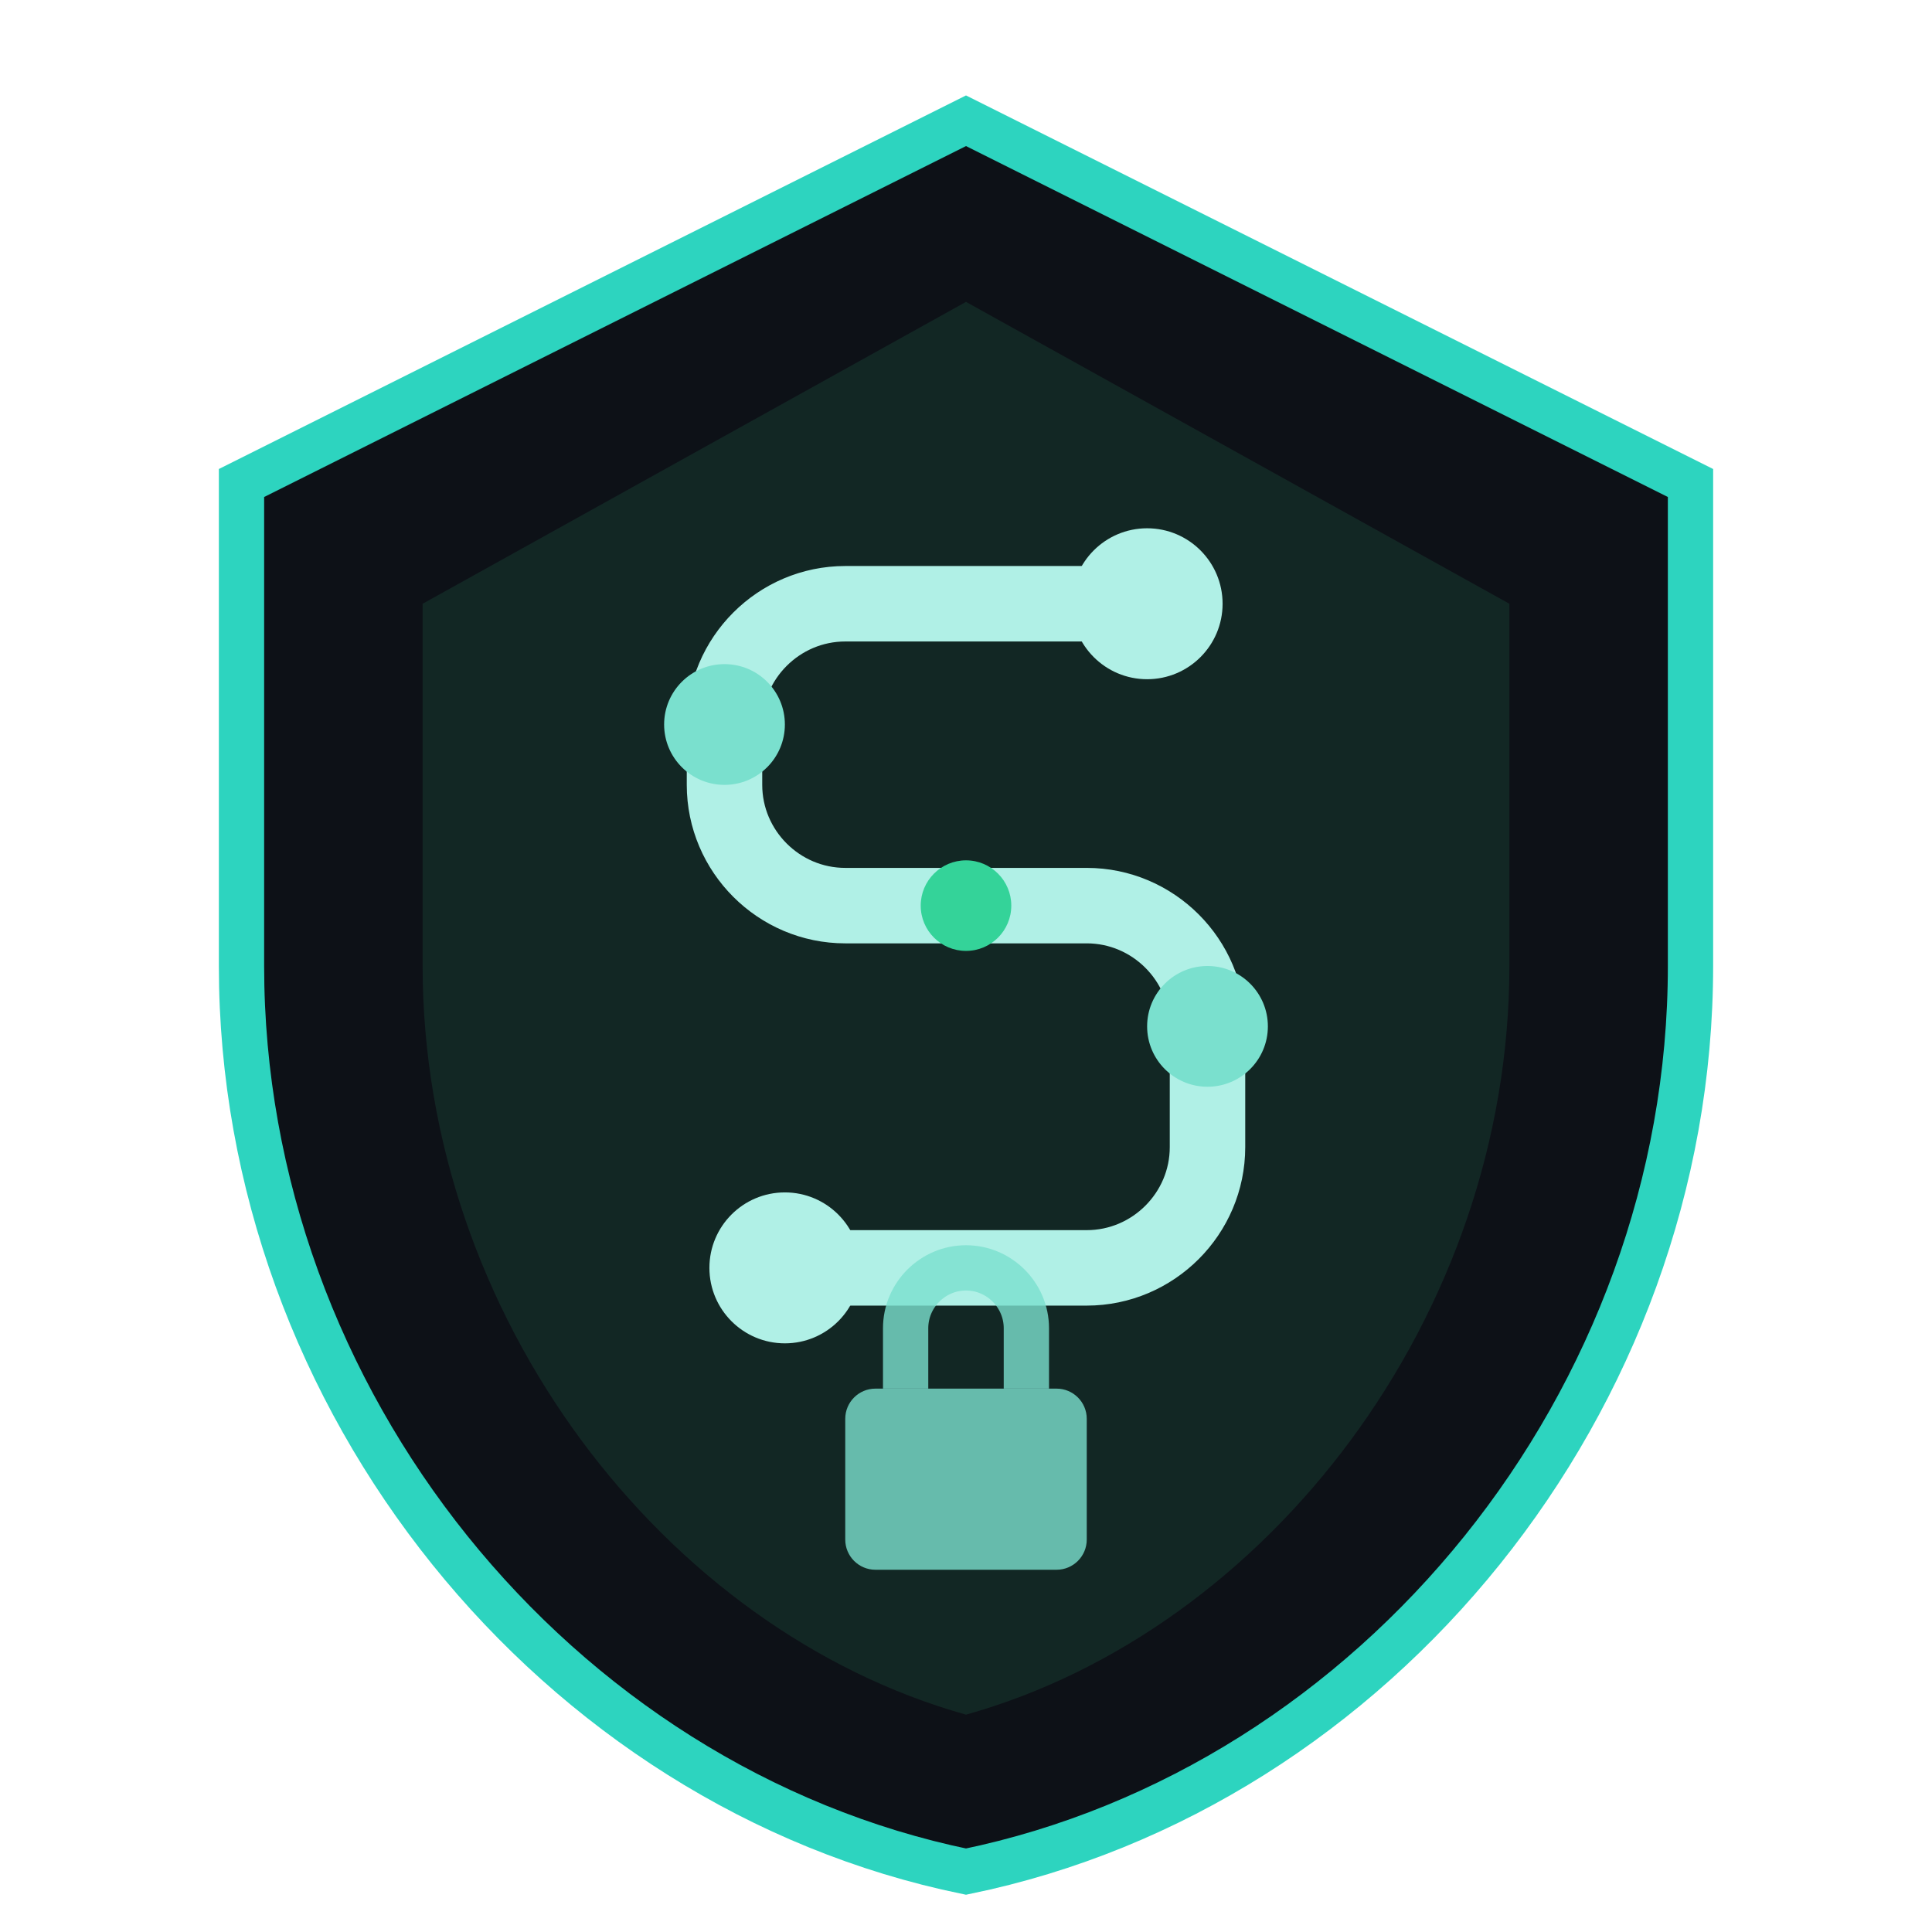
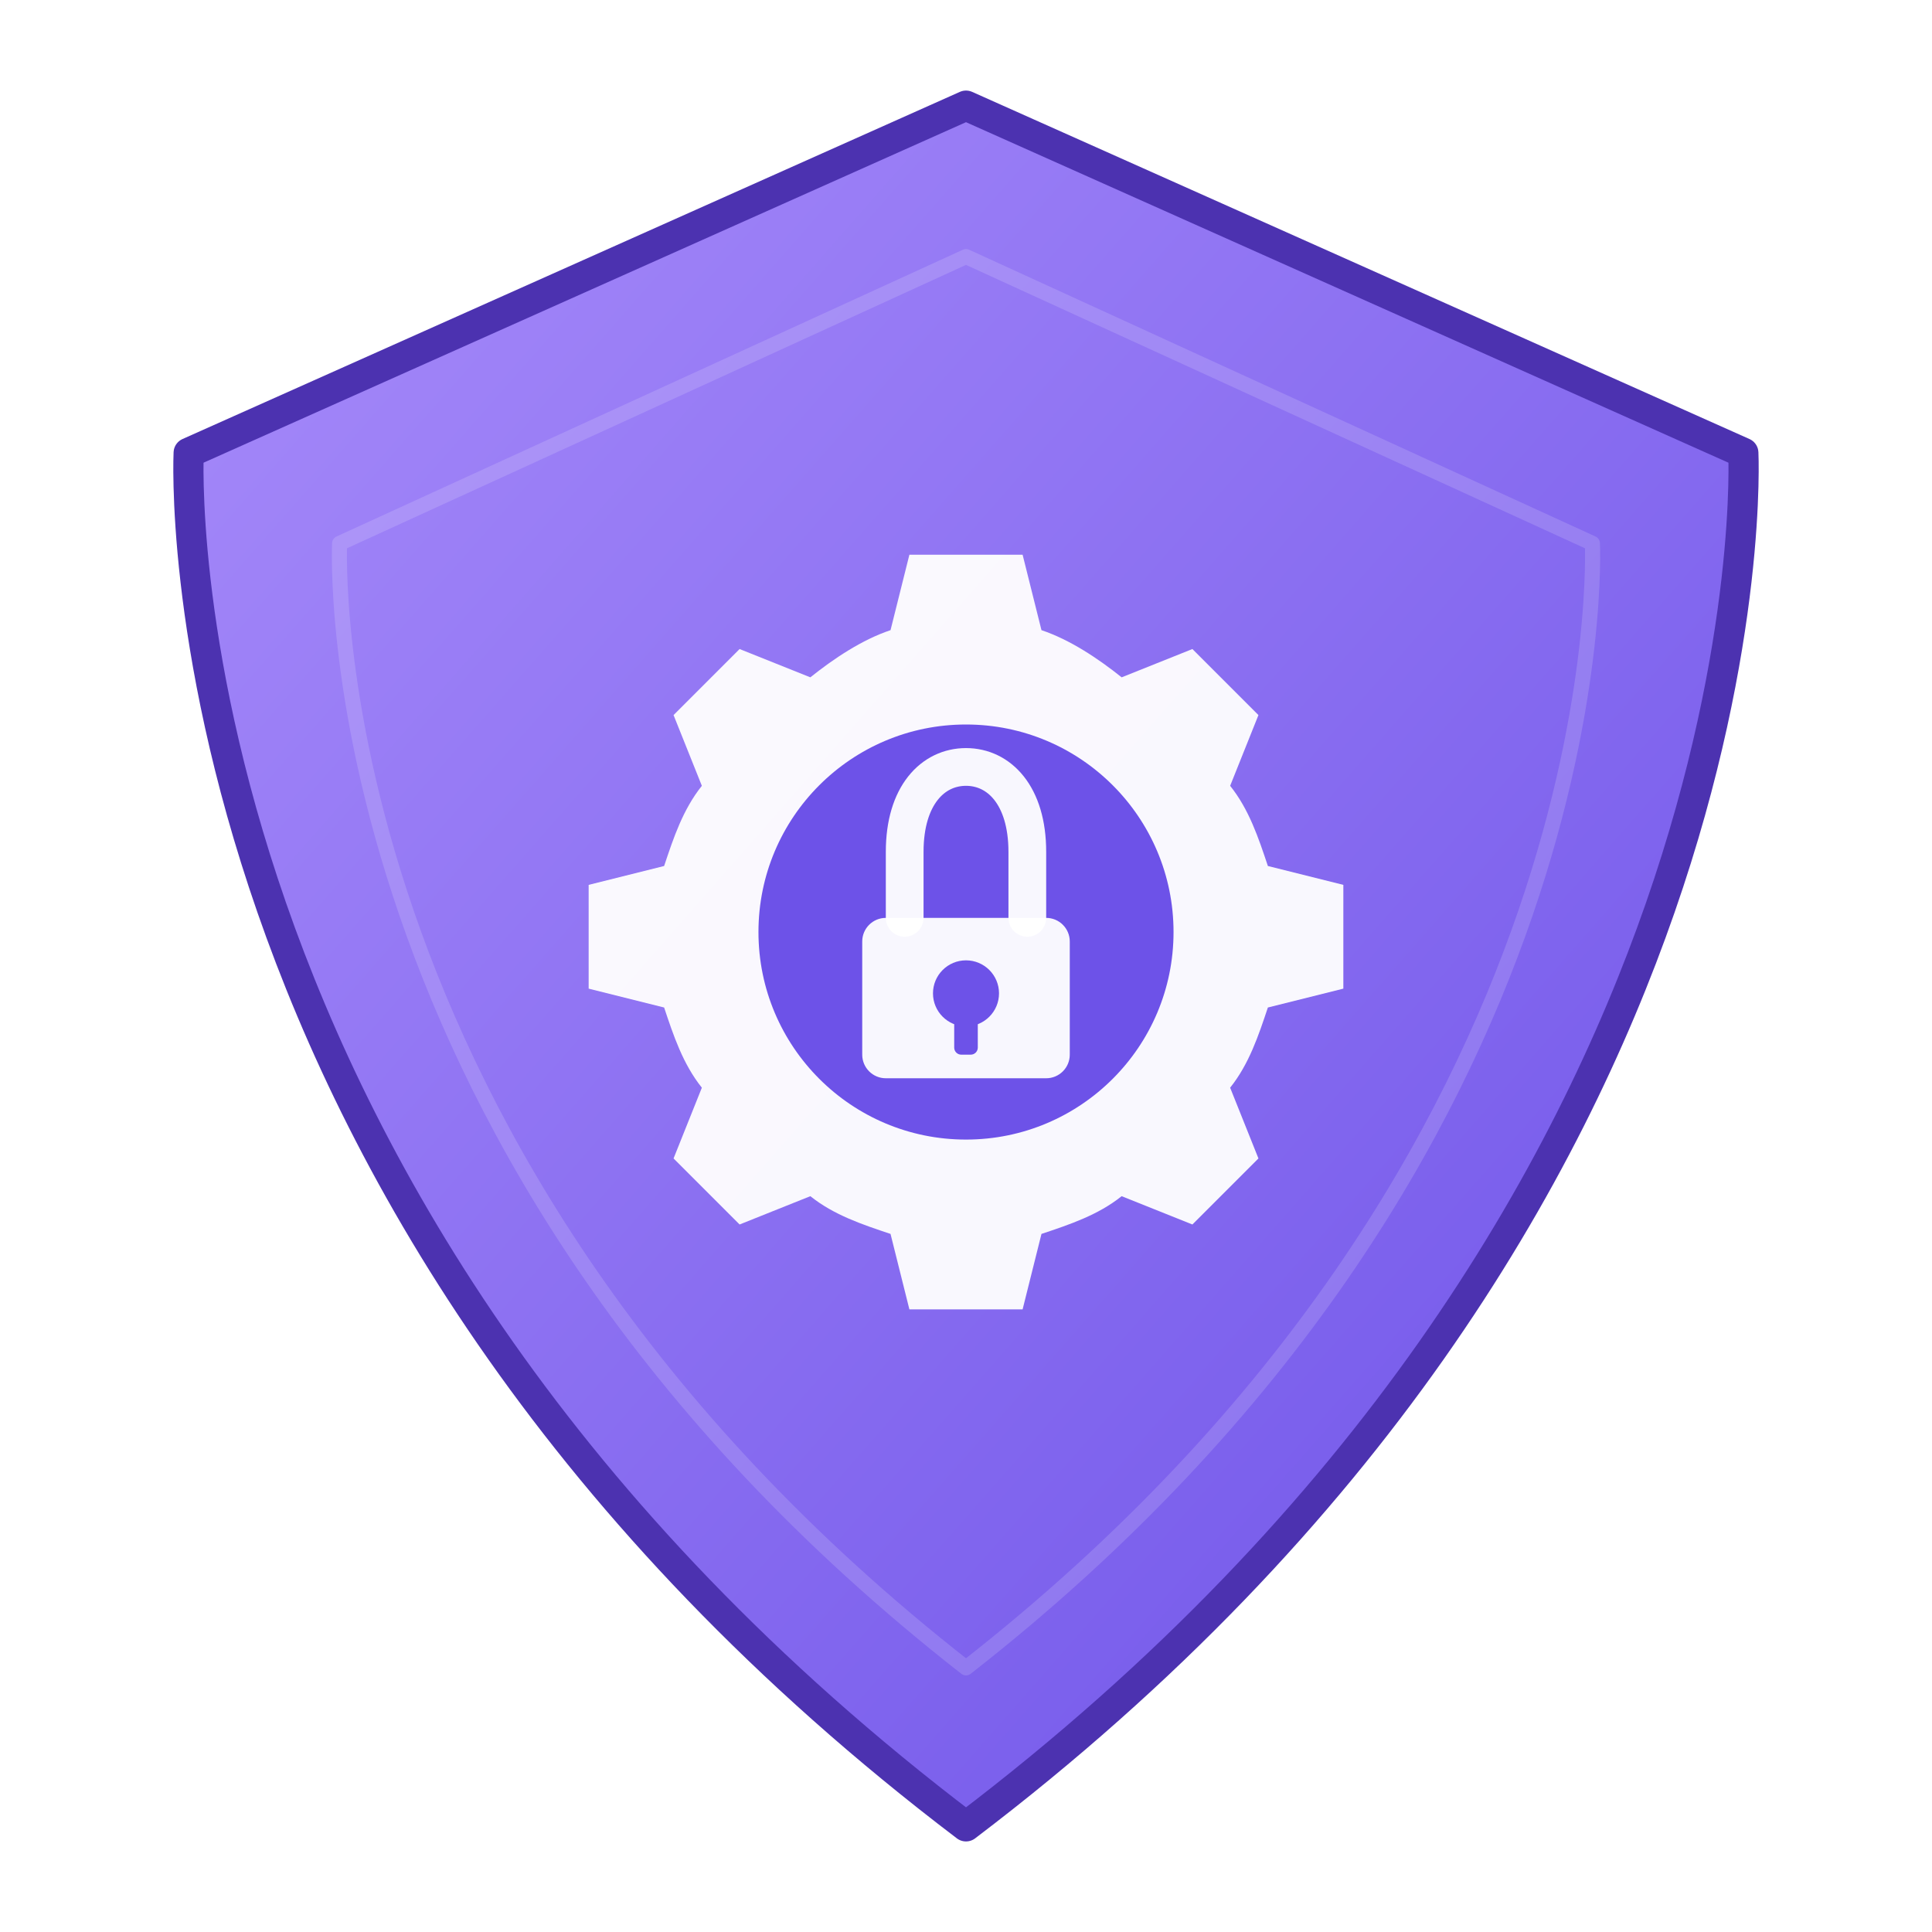
- <svg xmlns="http://www.w3.org/2000/svg" width="64" height="64" viewBox="0 0 64 64" fill="none">
-   <path d="M32 4L8 16V32C8 46.4 18.4 59.2 32 62C45.6 59.2 56 46.4 56 32V16L32 4Z" fill="#0D1117" stroke="#2DD4BF" stroke-width="1.5" />
-   <path d="M32 10L14 20V32C14 43.6 22 54 32 56.8C42 54 50 43.6 50 32V20L32 10Z" fill="#132926" opacity="0.9" />
-   <path d="M38 20H28C25.8 20 24 21.8 24 24V26C24 28.2 25.8 30 28 30H36C38.2 30 40 31.8 40 34V38C40 40.2 38.2 42 36 42H26" stroke="#B0F0E6" stroke-width="2.5" stroke-linecap="round" fill="none" />
-   <circle cx="38" cy="20" r="2.5" fill="#B0F0E6" />
-   <circle cx="24" cy="24" r="2" fill="#7AE0CE" />
-   <circle cx="40" cy="34" r="2" fill="#7AE0CE" />
-   <circle cx="26" cy="42" r="2.5" fill="#B0F0E6" />
-   <circle cx="32" cy="30" r="1.5" fill="#34D399" />
-   <rect x="28" y="46" width="8" height="6" rx="1" fill="#7AE0CE" opacity="0.8" />
-   <path d="M30 46V44C30 42.9 30.9 42 32 42C33.1 42 34 42.9 34 44V46" stroke="#7AE0CE" stroke-width="1.5" fill="none" opacity="0.8" />
+ <svg xmlns="http://www.w3.org/2000/svg" viewBox="0 0 512 512">
+   <defs>
+     <linearGradient id="shieldGrad" x1="0%" y1="0%" x2="100%" y2="100%">
+       <stop offset="0%" style="stop-color:#a78bfa" />
+       <stop offset="100%" style="stop-color:#6d52e8" />
+     </linearGradient>
+   </defs>
+   <path d="M256 28 L462 120 C462 120 472 320 256 484 C40 320 50 120 50 120 Z" fill="url(#shieldGrad)" stroke="#4c32b0" stroke-width="8" stroke-linejoin="round" />
+   <path d="M256 68 L422 144 C422 144 430 306 256 442 C82 306 90 144 90 144 Z" fill="none" stroke="rgba(255,255,255,0.15)" stroke-width="4" stroke-linejoin="round" />
+   <g transform="translate(256, 247) scale(1.25)" fill="rgba(255,255,255,0.95)">
+     <path d="       M-12,-80 L12,-80 L16,-64 C22,-62 28,-58 33,-54 L48,-60 L62,-46 L56,-31 C60,-26 62,-20 64,-14 L80,-10 L80,12 L64,16 C62,22 60,28 56,33 L62,48 L48,62 L33,56 C28,60 22,62 16,64 L12,80 L-12,80 L-16,64 C-22,62 -28,60 -33,56 L-48,62 L-62,48 L-56,33 C-60,28 -62,22 -64,16 L-80,12 L-80,-10 L-64,-14 C-62,-20 -60,-26 -56,-31 L-62,-46 L-48,-60 L-33,-54 C-28,-58 -22,-62 -16,-64 Z     " />
+     <circle cx="0" cy="0" r="44" fill="#6d52e8" />
+     <rect x="-22" y="-3" width="44" height="34" rx="5" fill="rgba(255,255,255,0.95)" />
+     <path d="M-13,-3 V-17 C-13,-29 -7,-35 0,-35 C7,-35 13,-29 13,-17 V-3" fill="none" stroke="rgba(255,255,255,0.95)" stroke-width="8" stroke-linecap="round" />
+     <circle cx="0" cy="13" r="7" fill="#6d52e8" />
+     <rect x="-2.5" y="17" width="5" height="9" rx="1.5" fill="#6d52e8" />
+   </g>
</svg>
